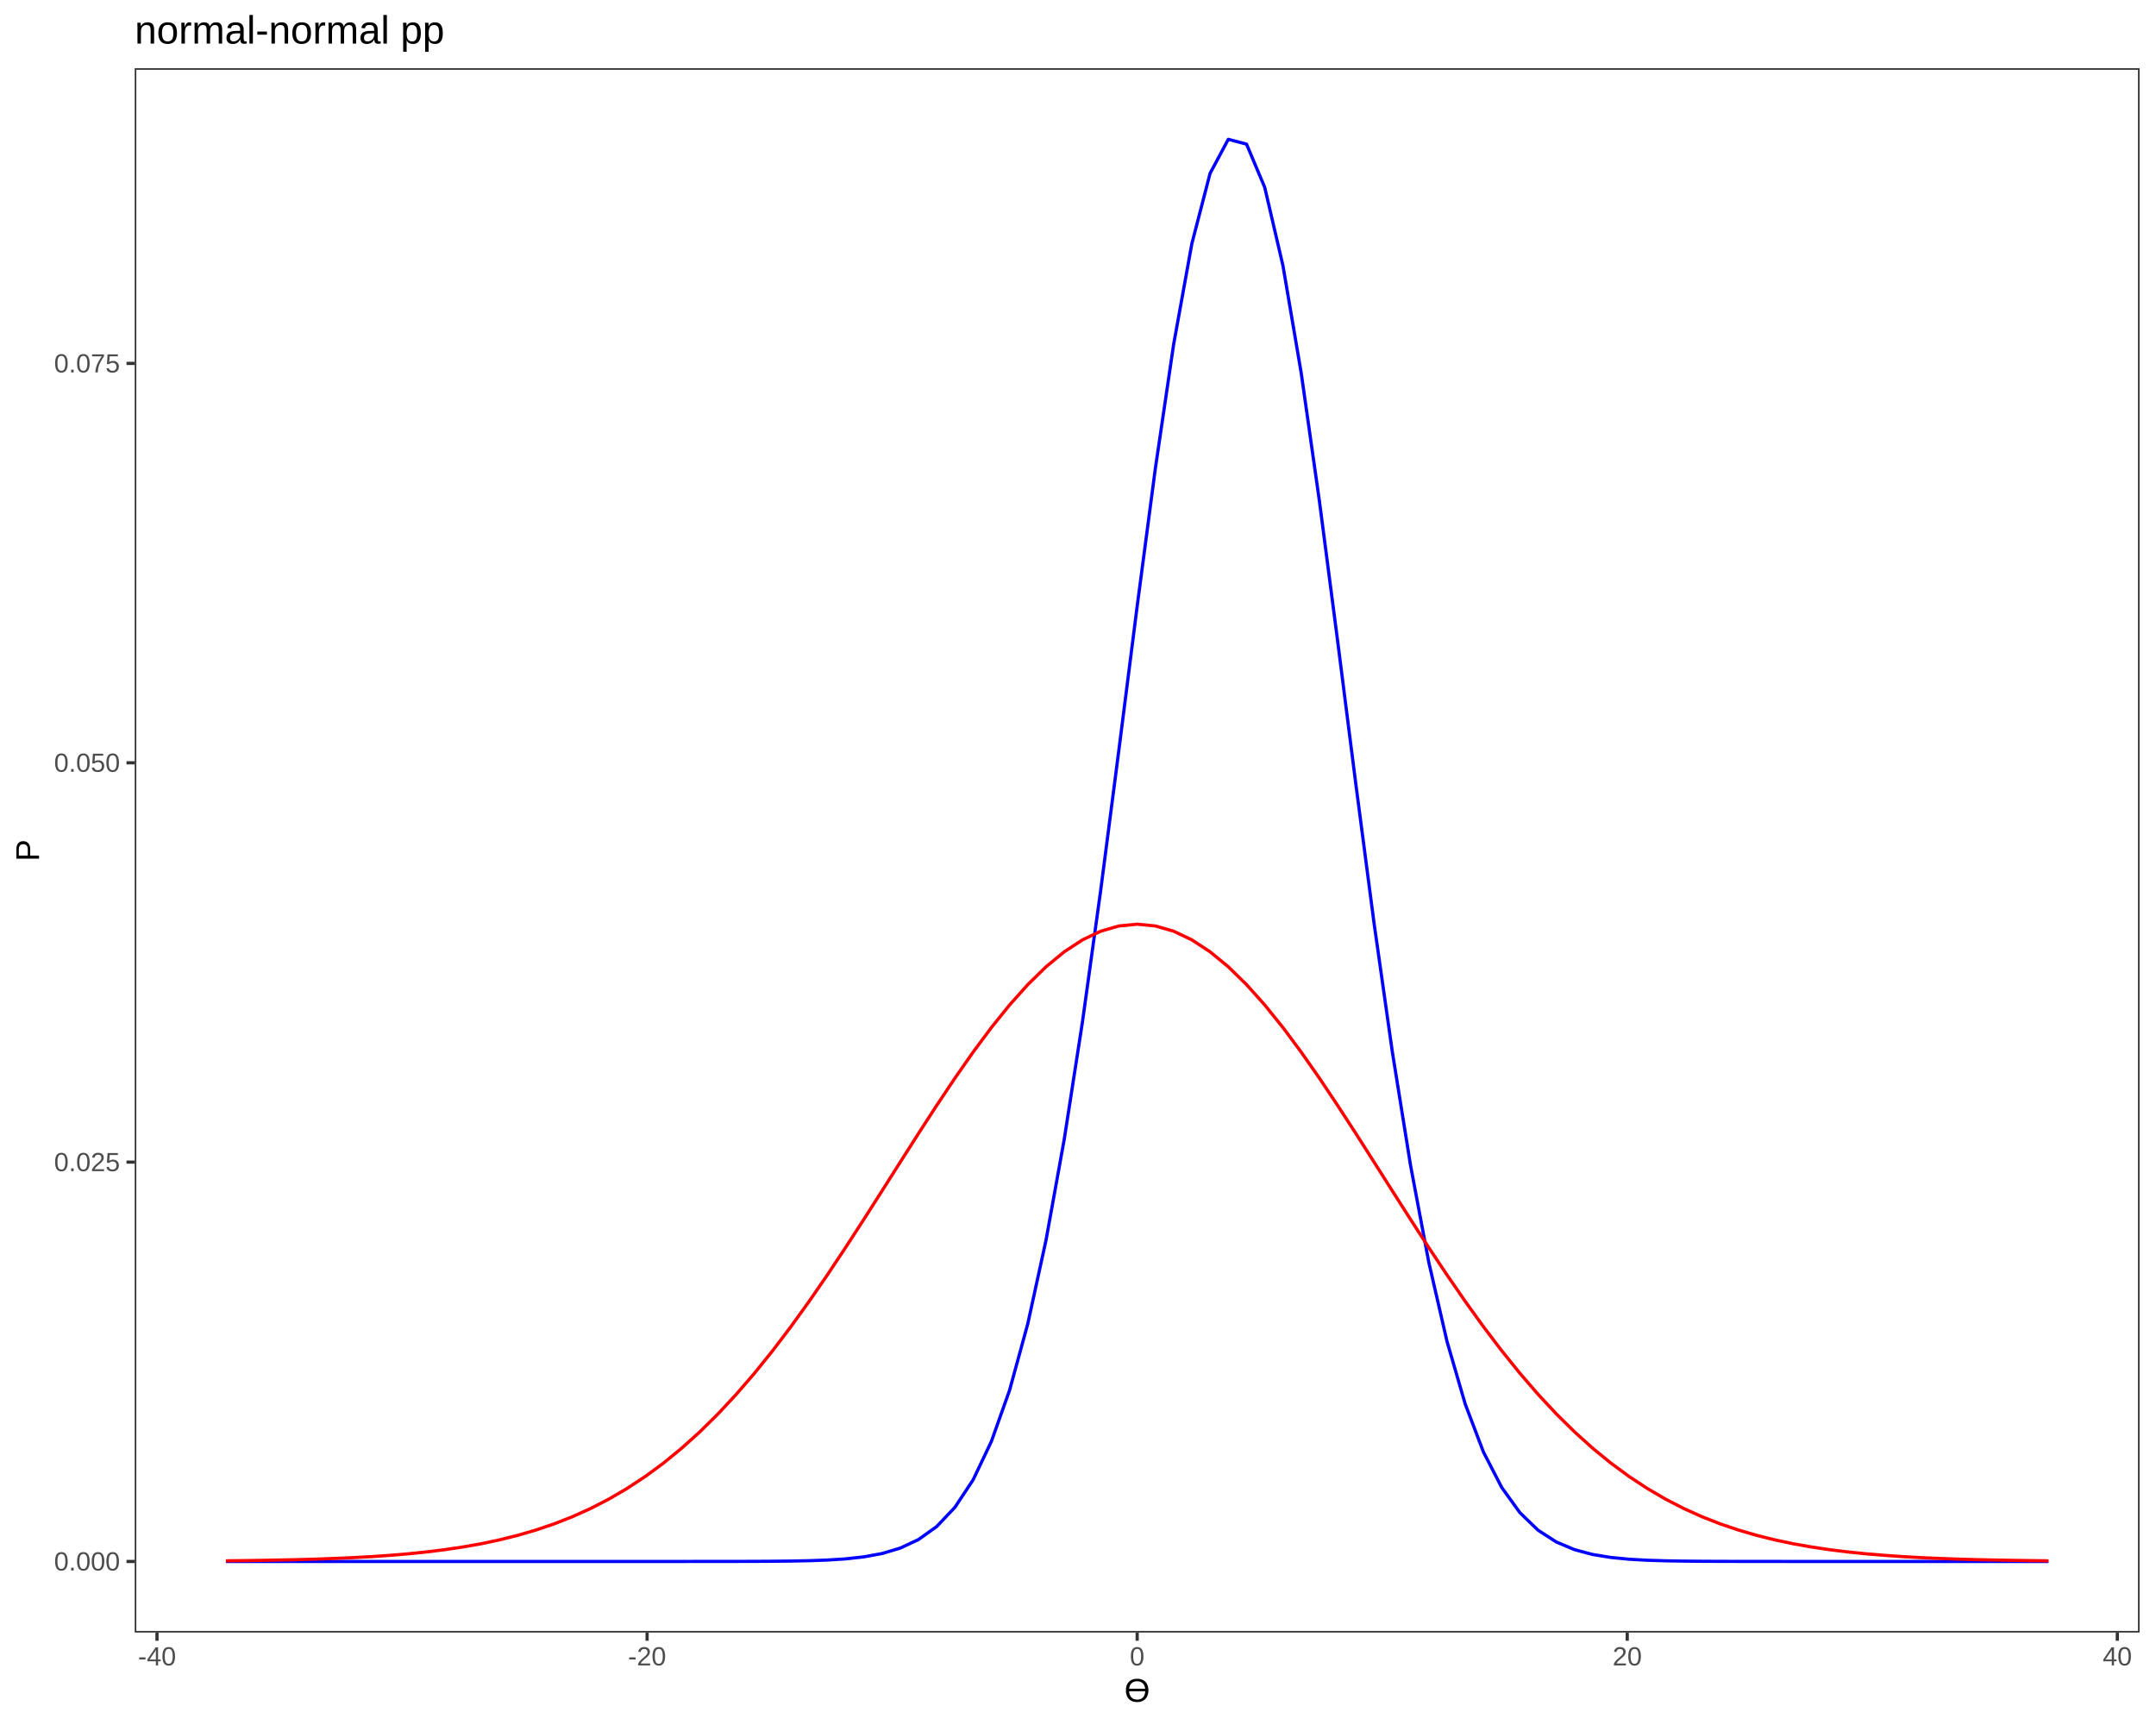
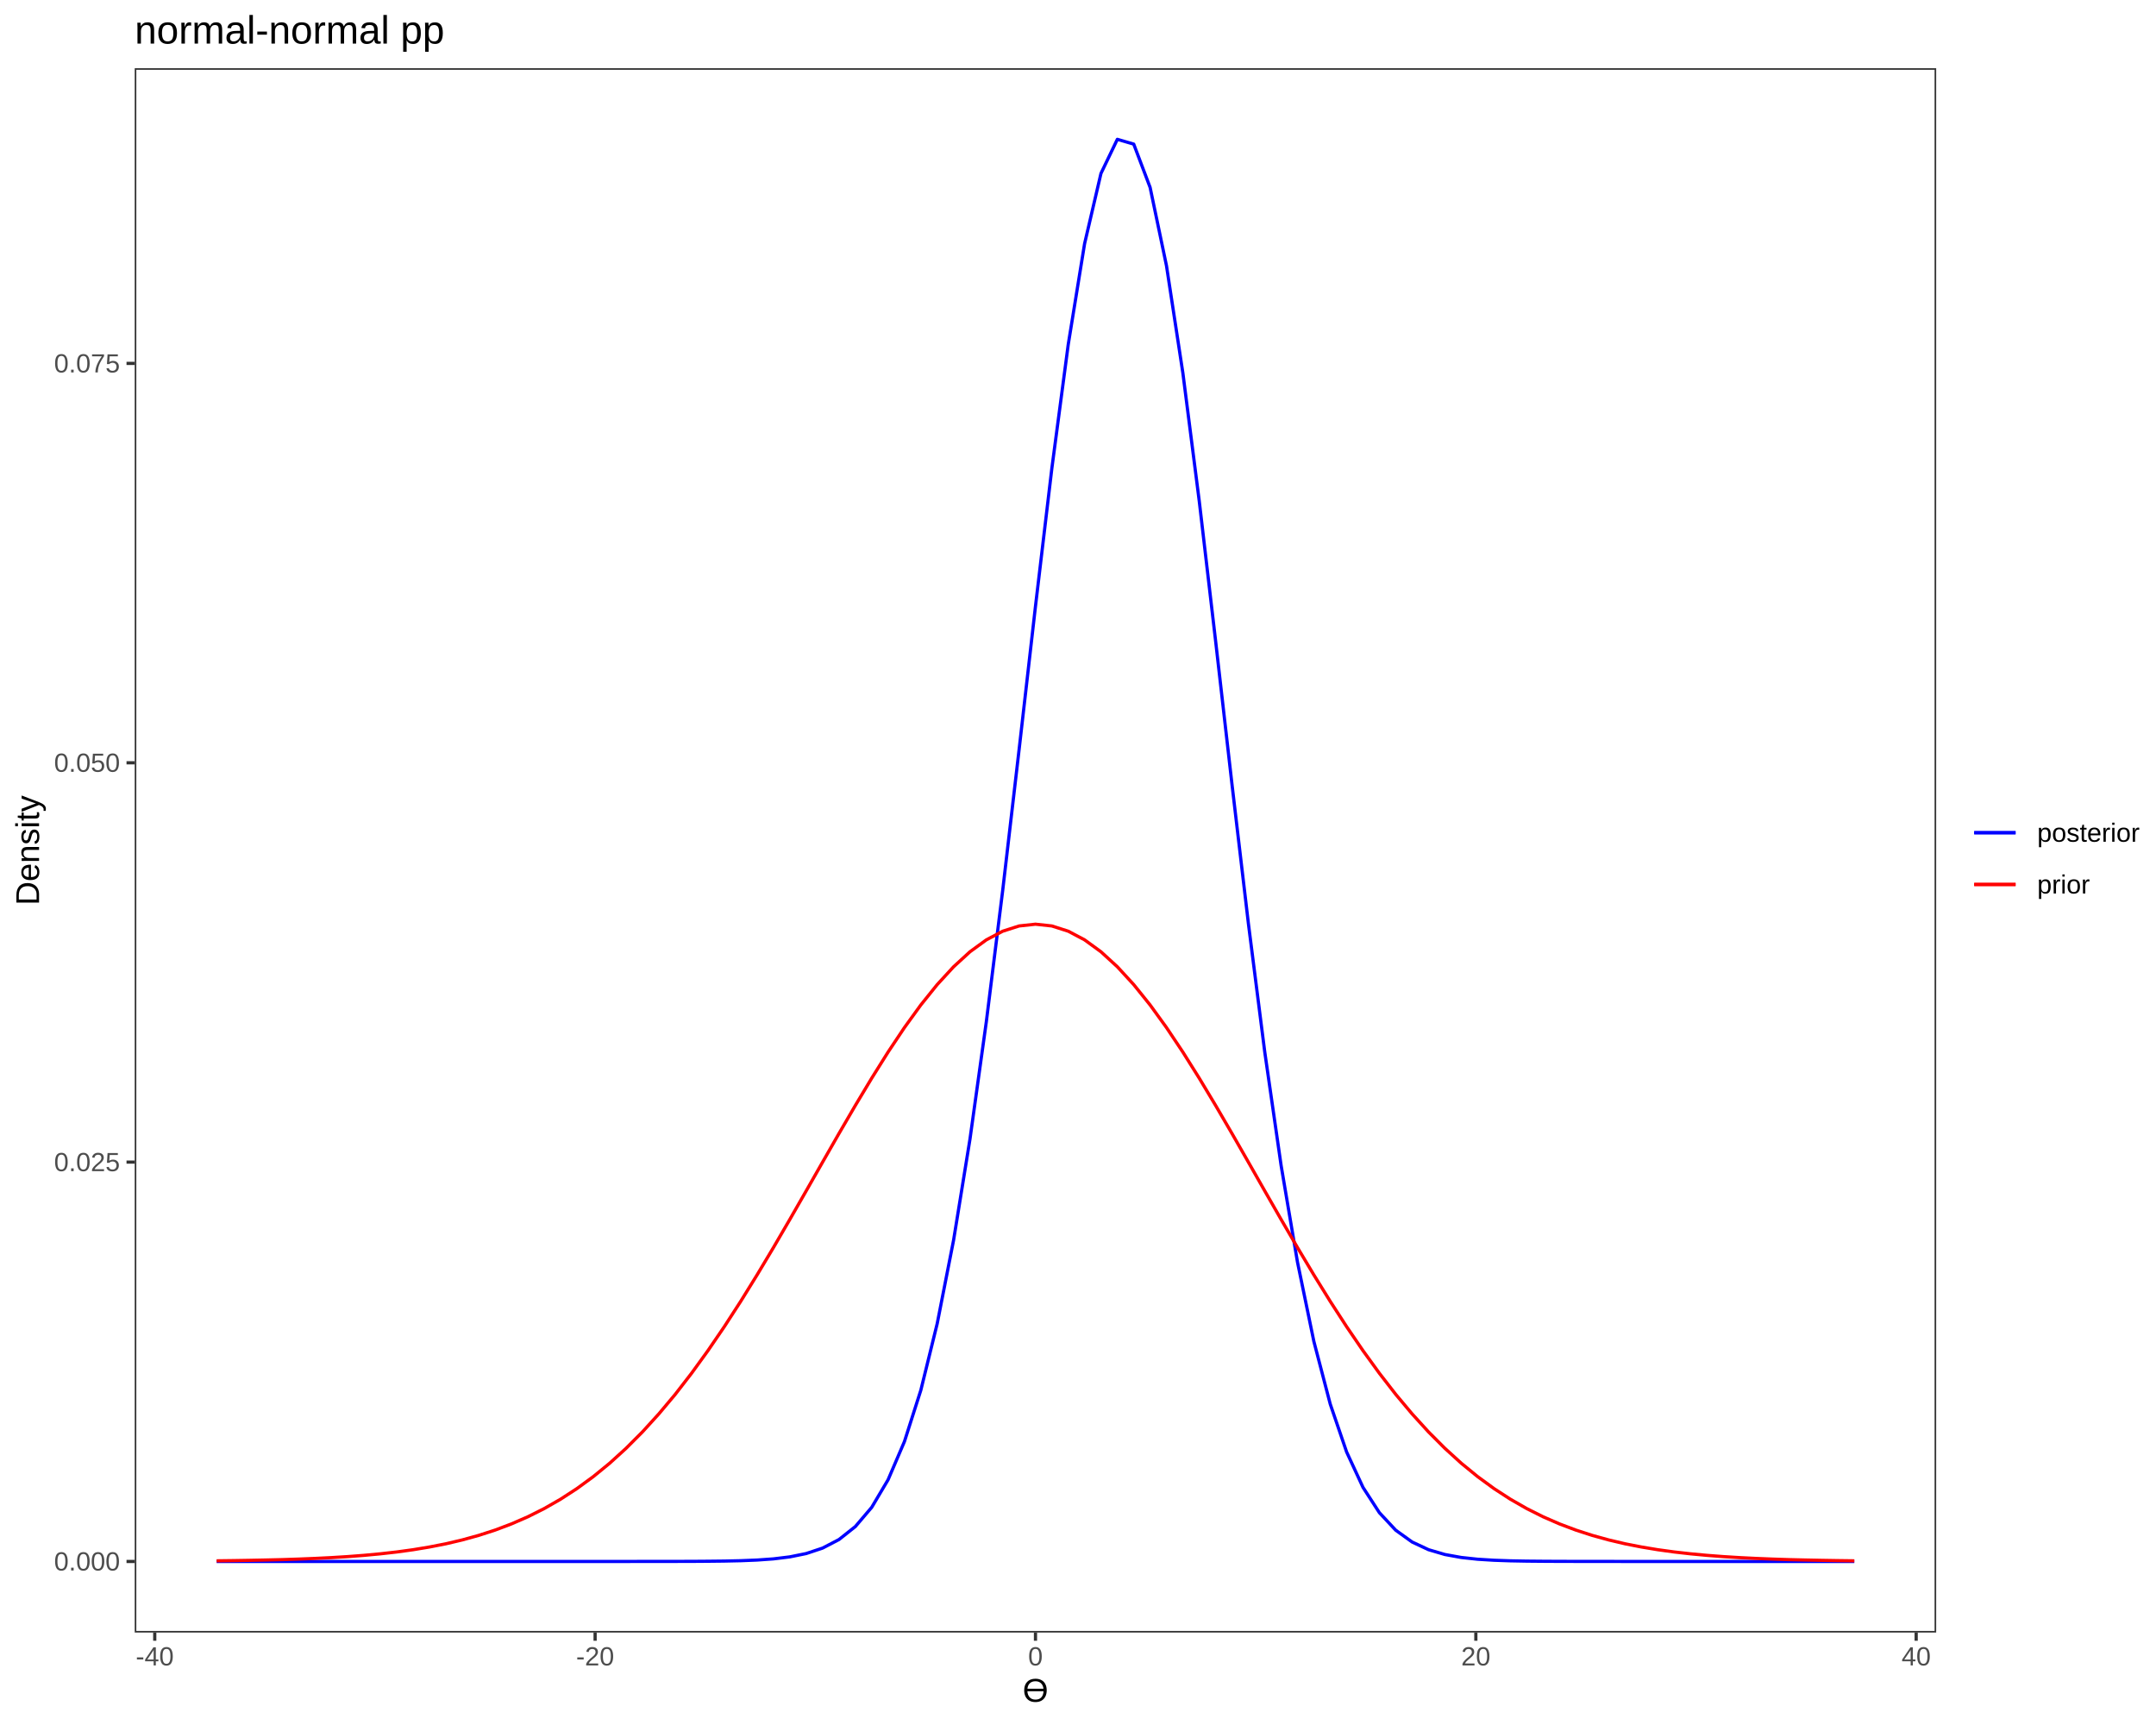
<svg xmlns="http://www.w3.org/2000/svg" viewBox="0 0 720.00 576.00">
  <defs>
    <style type="text/css">
    line, polyline, polygon, path, rect, circle {
      fill: none;
      stroke: #000000;
      stroke-linecap: round;
      stroke-linejoin: round;
      stroke-miterlimit: 10.00;
    }
  </style>
  </defs>
  <rect width="100%" height="100%" style="stroke: none; fill: #FFFFFF;" />
  <rect x="0.00" y="0.00" width="720.00" height="576.00" style="stroke-width: 1.07; stroke: #FFFFFF; fill: #FFFFFF;" />
  <defs>
-     <clipPath id="cpNDQuOTl8NzE0LjUyfDU0NS4xM3wyMi43Nw==">
-       <rect x="44.99" y="22.77" width="669.53" height="522.36" />
+     <clipPath id="cpNDQuOTl8NjQ2LjYwfDU0NS4xM3wyMi43Nw==">
+       <rect x="44.99" y="22.77" width="601.60" height="522.36" />
    </clipPath>
  </defs>
-   <rect x="44.99" y="22.77" width="669.53" height="522.36" style="stroke-width: 1.07; stroke: none; fill: #FFFFFF;" clip-path="url(#cpNDQuOTl8NzE0LjUyfDU0NS4xM3wyMi43Nw==)" />
-   <polyline points="75.43,521.39 81.51,521.39 87.60,521.39 93.69,521.39 99.77,521.39 105.86,521.39 111.95,521.39 118.03,521.39 124.12,521.39 130.21,521.39 136.29,521.39 142.38,521.39 148.47,521.39 154.55,521.39 160.64,521.39 166.73,521.39 172.81,521.39 178.90,521.39 184.99,521.39 191.07,521.39 197.16,521.39 203.25,521.39 209.33,521.39 215.42,521.39 221.51,521.39 227.59,521.39 233.68,521.38 239.77,521.38 245.85,521.37 251.94,521.36 258.03,521.32 264.11,521.26 270.20,521.14 276.29,520.92 282.37,520.53 288.46,519.86 294.55,518.75 300.63,516.93 306.72,514.08 312.80,509.74 318.89,503.32 324.98,494.12 331.06,481.35 337.15,464.22 343.24,441.98 349.32,414.11 355.41,380.40 361.50,341.15 367.58,297.27 373.67,250.30 379.76,202.44 385.84,156.37 391.93,115.04 398.02,81.37 404.10,57.91 410.19,46.52 416.28,48.12 422.36,62.58 428.45,88.74 434.54,124.54 440.62,167.31 446.71,214.09 452.80,261.96 458.88,308.35 464.97,351.22 471.06,389.17 477.14,421.46 483.23,447.93 489.32,468.85 495.40,484.85 501.49,496.66 507.58,505.11 513.66,510.97 519.75,514.90 525.84,517.46 531.92,519.07 538.01,520.06 544.10,520.65 550.18,520.99 556.27,521.18 562.36,521.28 568.44,521.33 574.53,521.36 580.62,521.37 586.70,521.38 592.79,521.38 598.88,521.39 604.96,521.39 611.05,521.39 617.13,521.39 623.22,521.39 629.31,521.39 635.39,521.39 641.48,521.39 647.57,521.39 653.65,521.39 659.74,521.39 665.83,521.39 671.91,521.39 678.00,521.39 684.09,521.39 " style="stroke-width: 1.07; stroke: #0000FF; stroke-linecap: butt;" clip-path="url(#cpNDQuOTl8NzE0LjUyfDU0NS4xM3wyMi43Nw==)" />
-   <polyline points="75.43,521.18 81.51,521.11 87.60,521.02 93.69,520.91 99.77,520.78 105.86,520.60 111.95,520.38 118.03,520.11 124.12,519.77 130.21,519.35 136.29,518.84 142.38,518.22 148.47,517.47 154.55,516.56 160.64,515.49 166.73,514.20 172.81,512.69 178.90,510.92 184.99,508.86 191.07,506.48 197.16,503.74 203.25,500.61 209.33,497.06 215.42,493.06 221.51,488.59 227.59,483.62 233.68,478.14 239.77,472.13 245.85,465.61 251.94,458.56 258.03,451.01 264.11,443.00 270.20,434.55 276.29,425.72 282.37,416.58 288.46,407.19 294.55,397.65 300.63,388.06 306.72,378.51 312.80,369.13 318.89,360.02 324.98,351.31 331.06,343.12 337.15,335.57 343.24,328.77 349.32,322.82 355.41,317.81 361.50,313.83 367.58,310.94 373.67,309.19 379.76,308.60 385.84,309.19 391.93,310.94 398.02,313.83 404.10,317.81 410.19,322.82 416.28,328.77 422.36,335.57 428.45,343.12 434.54,351.31 440.62,360.02 446.71,369.13 452.80,378.51 458.88,388.06 464.97,397.65 471.06,407.19 477.14,416.58 483.23,425.72 489.32,434.55 495.40,443.00 501.49,451.01 507.58,458.56 513.66,465.61 519.75,472.13 525.84,478.14 531.92,483.62 538.01,488.59 544.10,493.06 550.18,497.06 556.27,500.61 562.36,503.74 568.44,506.48 574.53,508.86 580.62,510.92 586.70,512.69 592.79,514.20 598.88,515.49 604.96,516.56 611.05,517.47 617.13,518.22 623.22,518.84 629.31,519.35 635.39,519.77 641.48,520.11 647.57,520.38 653.65,520.60 659.74,520.78 665.83,520.91 671.91,521.02 678.00,521.11 684.09,521.18 " style="stroke-width: 1.07; stroke: #FF0000; stroke-linecap: butt;" clip-path="url(#cpNDQuOTl8NzE0LjUyfDU0NS4xM3wyMi43Nw==)" />
-   <rect x="44.99" y="22.77" width="669.53" height="522.36" style="stroke-width: 1.07; stroke: #333333;" clip-path="url(#cpNDQuOTl8NzE0LjUyfDU0NS4xM3wyMi43Nw==)" />
+   <rect x="44.99" y="22.77" width="601.60" height="522.36" style="stroke-width: 1.07; stroke: none; fill: #FFFFFF;" clip-path="url(#cpNDQuOTl8NjQ2LjYwfDU0NS4xM3wyMi43Nw==)" />
+   <polyline points="72.34,521.39 77.81,521.39 83.28,521.39 88.75,521.39 94.22,521.39 99.69,521.39 105.15,521.39 110.62,521.39 116.09,521.39 121.56,521.39 127.03,521.39 132.50,521.39 137.97,521.39 143.44,521.39 148.91,521.39 154.38,521.39 159.85,521.39 165.32,521.39 170.78,521.39 176.25,521.39 181.72,521.39 187.19,521.39 192.66,521.39 198.13,521.39 203.60,521.39 209.07,521.39 214.54,521.38 220.01,521.38 225.48,521.37 230.94,521.36 236.41,521.32 241.88,521.26 247.35,521.14 252.82,520.92 258.29,520.53 263.76,519.86 269.23,518.75 274.70,516.93 280.17,514.08 285.64,509.74 291.11,503.32 296.57,494.12 302.04,481.35 307.51,464.22 312.98,441.98 318.45,414.11 323.92,380.40 329.39,341.15 334.86,297.27 340.33,250.30 345.80,202.44 351.27,156.37 356.74,115.04 362.20,81.37 367.67,57.91 373.14,46.52 378.61,48.12 384.08,62.58 389.55,88.74 395.02,124.54 400.49,167.31 405.96,214.09 411.43,261.96 416.90,308.35 422.36,351.22 427.83,389.17 433.30,421.46 438.77,447.93 444.24,468.85 449.71,484.85 455.18,496.66 460.65,505.11 466.12,510.97 471.59,514.90 477.06,517.46 482.53,519.07 487.99,520.06 493.46,520.65 498.93,520.99 504.40,521.18 509.87,521.28 515.34,521.33 520.81,521.36 526.28,521.37 531.75,521.38 537.22,521.38 542.69,521.39 548.15,521.39 553.62,521.39 559.09,521.39 564.56,521.39 570.03,521.39 575.50,521.39 580.97,521.39 586.44,521.39 591.91,521.39 597.38,521.39 602.85,521.39 608.32,521.39 613.78,521.39 619.25,521.39 " style="stroke-width: 1.07; stroke: #0000FF; stroke-linecap: butt;" clip-path="url(#cpNDQuOTl8NjQ2LjYwfDU0NS4xM3wyMi43Nw==)" />
+   <polyline points="72.34,521.18 77.81,521.11 83.28,521.02 88.75,520.91 94.22,520.78 99.69,520.60 105.15,520.38 110.62,520.11 116.09,519.77 121.56,519.35 127.03,518.84 132.50,518.22 137.97,517.47 143.44,516.56 148.91,515.49 154.38,514.20 159.85,512.69 165.32,510.92 170.78,508.86 176.25,506.48 181.72,503.74 187.19,500.61 192.66,497.06 198.13,493.06 203.60,488.59 209.07,483.62 214.54,478.14 220.01,472.13 225.48,465.61 230.94,458.56 236.41,451.01 241.88,443.00 247.35,434.55 252.82,425.72 258.29,416.58 263.76,407.19 269.23,397.65 274.70,388.06 280.17,378.51 285.64,369.13 291.11,360.02 296.57,351.31 302.04,343.12 307.51,335.57 312.98,328.77 318.45,322.82 323.92,317.81 329.39,313.83 334.86,310.94 340.33,309.19 345.80,308.60 351.27,309.19 356.74,310.94 362.20,313.83 367.67,317.81 373.14,322.82 378.61,328.77 384.08,335.57 389.55,343.12 395.02,351.31 400.49,360.02 405.96,369.13 411.43,378.51 416.90,388.06 422.36,397.65 427.83,407.19 433.30,416.58 438.77,425.72 444.24,434.55 449.71,443.00 455.18,451.01 460.65,458.56 466.12,465.61 471.59,472.13 477.06,478.14 482.53,483.62 487.99,488.59 493.46,493.06 498.93,497.06 504.40,500.61 509.87,503.74 515.34,506.48 520.81,508.86 526.28,510.92 531.75,512.69 537.22,514.20 542.69,515.49 548.15,516.56 553.62,517.47 559.09,518.22 564.56,518.84 570.03,519.35 575.50,519.77 580.97,520.11 586.44,520.38 591.91,520.60 597.38,520.78 602.85,520.91 608.32,521.02 613.78,521.11 619.25,521.18 " style="stroke-width: 1.07; stroke: #FF0000; stroke-linecap: butt;" clip-path="url(#cpNDQuOTl8NjQ2LjYwfDU0NS4xM3wyMi43Nw==)" />
+   <rect x="44.99" y="22.77" width="601.60" height="522.36" style="stroke-width: 1.07; stroke: #333333;" clip-path="url(#cpNDQuOTl8NjQ2LjYwfDU0NS4xM3wyMi43Nw==)" />
  <defs>
    <clipPath id="cpMC4wMHw3MjAuMDB8NTc2LjAwfDAuMDA=">
      <rect x="0.00" y="0.00" width="720.00" height="576.00" />
    </clipPath>
  </defs>
  <g clip-path="url(#cpMC4wMHw3MjAuMDB8NTc2LjAwfDAuMDA=)">
    <text x="18.06" y="524.41" style="font-size: 8.80px; fill: #4D4D4D; font-family: Liberation Sans;" textLength="22.00px" lengthAdjust="spacingAndGlyphs">0.000</text>
  </g>
  <g clip-path="url(#cpMC4wMHw3MjAuMDB8NTc2LjAwfDAuMDA=)">
    <text x="18.06" y="391.07" style="font-size: 8.80px; fill: #4D4D4D; font-family: Liberation Sans;" textLength="22.00px" lengthAdjust="spacingAndGlyphs">0.025</text>
  </g>
  <g clip-path="url(#cpMC4wMHw3MjAuMDB8NTc2LjAwfDAuMDA=)">
    <text x="18.06" y="257.72" style="font-size: 8.80px; fill: #4D4D4D; font-family: Liberation Sans;" textLength="22.00px" lengthAdjust="spacingAndGlyphs">0.050</text>
  </g>
  <g clip-path="url(#cpMC4wMHw3MjAuMDB8NTc2LjAwfDAuMDA=)">
    <text x="18.06" y="124.37" style="font-size: 8.80px; fill: #4D4D4D; font-family: Liberation Sans;" textLength="22.00px" lengthAdjust="spacingAndGlyphs">0.075</text>
  </g>
  <polyline points="42.25,521.39 44.99,521.39 " style="stroke-width: 1.07; stroke: #333333; stroke-linecap: butt;" clip-path="url(#cpMC4wMHw3MjAuMDB8NTc2LjAwfDAuMDA=)" />
  <polyline points="42.25,388.04 44.99,388.04 " style="stroke-width: 1.07; stroke: #333333; stroke-linecap: butt;" clip-path="url(#cpMC4wMHw3MjAuMDB8NTc2LjAwfDAuMDA=)" />
  <polyline points="42.25,254.70 44.99,254.70 " style="stroke-width: 1.07; stroke: #333333; stroke-linecap: butt;" clip-path="url(#cpMC4wMHw3MjAuMDB8NTc2LjAwfDAuMDA=)" />
  <polyline points="42.25,121.35 44.99,121.35 " style="stroke-width: 1.07; stroke: #333333; stroke-linecap: butt;" clip-path="url(#cpMC4wMHw3MjAuMDB8NTc2LjAwfDAuMDA=)" />
-   <polyline points="52.43,547.87 52.43,545.13 " style="stroke-width: 1.07; stroke: #333333; stroke-linecap: butt;" clip-path="url(#cpMC4wMHw3MjAuMDB8NTc2LjAwfDAuMDA=)" />
-   <polyline points="216.10,547.87 216.10,545.13 " style="stroke-width: 1.07; stroke: #333333; stroke-linecap: butt;" clip-path="url(#cpMC4wMHw3MjAuMDB8NTc2LjAwfDAuMDA=)" />
-   <polyline points="379.76,547.87 379.76,545.13 " style="stroke-width: 1.07; stroke: #333333; stroke-linecap: butt;" clip-path="url(#cpMC4wMHw3MjAuMDB8NTc2LjAwfDAuMDA=)" />
-   <polyline points="543.42,547.87 543.42,545.13 " style="stroke-width: 1.07; stroke: #333333; stroke-linecap: butt;" clip-path="url(#cpMC4wMHw3MjAuMDB8NTc2LjAwfDAuMDA=)" />
-   <polyline points="707.08,547.87 707.08,545.13 " style="stroke-width: 1.07; stroke: #333333; stroke-linecap: butt;" clip-path="url(#cpMC4wMHw3MjAuMDB8NTc2LjAwfDAuMDA=)" />
+   <polyline points="51.68,547.87 51.68,545.13 " style="stroke-width: 1.07; stroke: #333333; stroke-linecap: butt;" clip-path="url(#cpMC4wMHw3MjAuMDB8NTc2LjAwfDAuMDA=)" />
+   <polyline points="198.74,547.87 198.74,545.13 " style="stroke-width: 1.07; stroke: #333333; stroke-linecap: butt;" clip-path="url(#cpMC4wMHw3MjAuMDB8NTc2LjAwfDAuMDA=)" />
+   <polyline points="345.80,547.87 345.80,545.13 " style="stroke-width: 1.07; stroke: #333333; stroke-linecap: butt;" clip-path="url(#cpMC4wMHw3MjAuMDB8NTc2LjAwfDAuMDA=)" />
+   <polyline points="492.86,547.87 492.86,545.13 " style="stroke-width: 1.07; stroke: #333333; stroke-linecap: butt;" clip-path="url(#cpMC4wMHw3MjAuMDB8NTc2LjAwfDAuMDA=)" />
+   <polyline points="639.91,547.87 639.91,545.13 " style="stroke-width: 1.07; stroke: #333333; stroke-linecap: butt;" clip-path="url(#cpMC4wMHw3MjAuMDB8NTc2LjAwfDAuMDA=)" />
  <g clip-path="url(#cpMC4wMHw3MjAuMDB8NTc2LjAwfDAuMDA=)">
-     <text x="46.08" y="556.11" style="font-size: 8.80px; fill: #4D4D4D; font-family: Liberation Sans;" textLength="12.70px" lengthAdjust="spacingAndGlyphs">-40</text>
+     <text x="45.33" y="556.11" style="font-size: 8.80px; fill: #4D4D4D; font-family: Liberation Sans;" textLength="12.70px" lengthAdjust="spacingAndGlyphs">-40</text>
  </g>
  <g clip-path="url(#cpMC4wMHw3MjAuMDB8NTc2LjAwfDAuMDA=)">
-     <text x="209.74" y="556.11" style="font-size: 8.80px; fill: #4D4D4D; font-family: Liberation Sans;" textLength="12.70px" lengthAdjust="spacingAndGlyphs">-20</text>
+     <text x="192.39" y="556.11" style="font-size: 8.80px; fill: #4D4D4D; font-family: Liberation Sans;" textLength="12.70px" lengthAdjust="spacingAndGlyphs">-20</text>
  </g>
  <g clip-path="url(#cpMC4wMHw3MjAuMDB8NTc2LjAwfDAuMDA=)">
-     <text x="377.31" y="556.11" style="font-size: 8.80px; fill: #4D4D4D; font-family: Liberation Sans;" textLength="4.89px" lengthAdjust="spacingAndGlyphs">0</text>
+     <text x="343.35" y="556.11" style="font-size: 8.80px; fill: #4D4D4D; font-family: Liberation Sans;" textLength="4.89px" lengthAdjust="spacingAndGlyphs">0</text>
  </g>
  <g clip-path="url(#cpMC4wMHw3MjAuMDB8NTc2LjAwfDAuMDA=)">
-     <text x="538.53" y="556.11" style="font-size: 8.80px; fill: #4D4D4D; font-family: Liberation Sans;" textLength="9.78px" lengthAdjust="spacingAndGlyphs">20</text>
+     <text x="487.96" y="556.11" style="font-size: 8.80px; fill: #4D4D4D; font-family: Liberation Sans;" textLength="9.78px" lengthAdjust="spacingAndGlyphs">20</text>
  </g>
  <g clip-path="url(#cpMC4wMHw3MjAuMDB8NTc2LjAwfDAuMDA=)">
-     <text x="702.19" y="556.11" style="font-size: 8.80px; fill: #4D4D4D; font-family: Liberation Sans;" textLength="9.78px" lengthAdjust="spacingAndGlyphs">40</text>
+     <text x="635.02" y="556.11" style="font-size: 8.80px; fill: #4D4D4D; font-family: Liberation Sans;" textLength="9.78px" lengthAdjust="spacingAndGlyphs">40</text>
  </g>
  <g clip-path="url(#cpMC4wMHw3MjAuMDB8NTc2LjAwfDAuMDA=)">
-     <text x="375.48" y="568.24" style="font-size: 11.00px; font-family: Liberation Sans;" textLength="8.56px" lengthAdjust="spacingAndGlyphs">ϴ</text>
+     <text x="341.52" y="568.24" style="font-size: 11.00px; font-family: Liberation Sans;" textLength="8.56px" lengthAdjust="spacingAndGlyphs">ϴ</text>
  </g>
  <g clip-path="url(#cpMC4wMHw3MjAuMDB8NTc2LjAwfDAuMDA=)">
-     <text transform="translate(13.04,287.62) rotate(-90)" style="font-size: 11.00px; font-family: Liberation Sans;" textLength="7.34px" lengthAdjust="spacingAndGlyphs">P</text>
+     <text transform="translate(13.04,302.29) rotate(-90)" style="font-size: 11.00px; font-family: Liberation Sans;" textLength="36.69px" lengthAdjust="spacingAndGlyphs">Density</text>
+   </g>
+   <rect x="657.56" y="263.93" width="56.96" height="40.04" style="stroke-width: 1.07; stroke: none; fill: #FFFFFF;" clip-path="url(#cpMC4wMHw3MjAuMDB8NTc2LjAwfDAuMDA=)" />
+   <rect x="657.56" y="269.41" width="17.28" height="17.28" style="stroke-width: 1.07; stroke: none; fill: #FFFFFF;" clip-path="url(#cpMC4wMHw3MjAuMDB8NTc2LjAwfDAuMDA=)" />
+   <line x1="659.29" y1="278.05" x2="673.11" y2="278.05" style="stroke-width: 1.07; stroke: #0000FF; stroke-linecap: butt;" clip-path="url(#cpMC4wMHw3MjAuMDB8NTc2LjAwfDAuMDA=)" />
+   <line x1="659.29" y1="278.05" x2="673.11" y2="278.05" style="stroke-width: 1.07; stroke: #0000FF; stroke-linecap: butt;" clip-path="url(#cpMC4wMHw3MjAuMDB8NTc2LjAwfDAuMDA=)" />
+   <rect x="657.56" y="286.69" width="17.28" height="17.28" style="stroke-width: 1.07; stroke: none; fill: #FFFFFF;" clip-path="url(#cpMC4wMHw3MjAuMDB8NTc2LjAwfDAuMDA=)" />
+   <line x1="659.29" y1="295.33" x2="673.11" y2="295.33" style="stroke-width: 1.07; stroke: #FF0000; stroke-linecap: butt;" clip-path="url(#cpMC4wMHw3MjAuMDB8NTc2LjAwfDAuMDA=)" />
+   <line x1="659.29" y1="295.33" x2="673.11" y2="295.33" style="stroke-width: 1.07; stroke: #FF0000; stroke-linecap: butt;" clip-path="url(#cpMC4wMHw3MjAuMDB8NTc2LjAwfDAuMDA=)" />
+   <g clip-path="url(#cpMC4wMHw3MjAuMDB8NTc2LjAwfDAuMDA=)">
+     <text x="680.32" y="281.07" style="font-size: 8.80px; font-family: Liberation Sans;" textLength="34.20px" lengthAdjust="spacingAndGlyphs">posterior</text>
+   </g>
+   <g clip-path="url(#cpMC4wMHw3MjAuMDB8NTc2LjAwfDAuMDA=)">
+     <text x="680.32" y="298.35" style="font-size: 8.80px; font-family: Liberation Sans;" textLength="17.58px" lengthAdjust="spacingAndGlyphs">prior</text>
  </g>
  <g clip-path="url(#cpMC4wMHw3MjAuMDB8NTc2LjAwfDAuMDA=)">
    <text x="44.99" y="14.56" style="font-size: 13.20px; font-family: Liberation Sans;" textLength="103.30px" lengthAdjust="spacingAndGlyphs">normal-normal pp</text>
  </g>
</svg>
